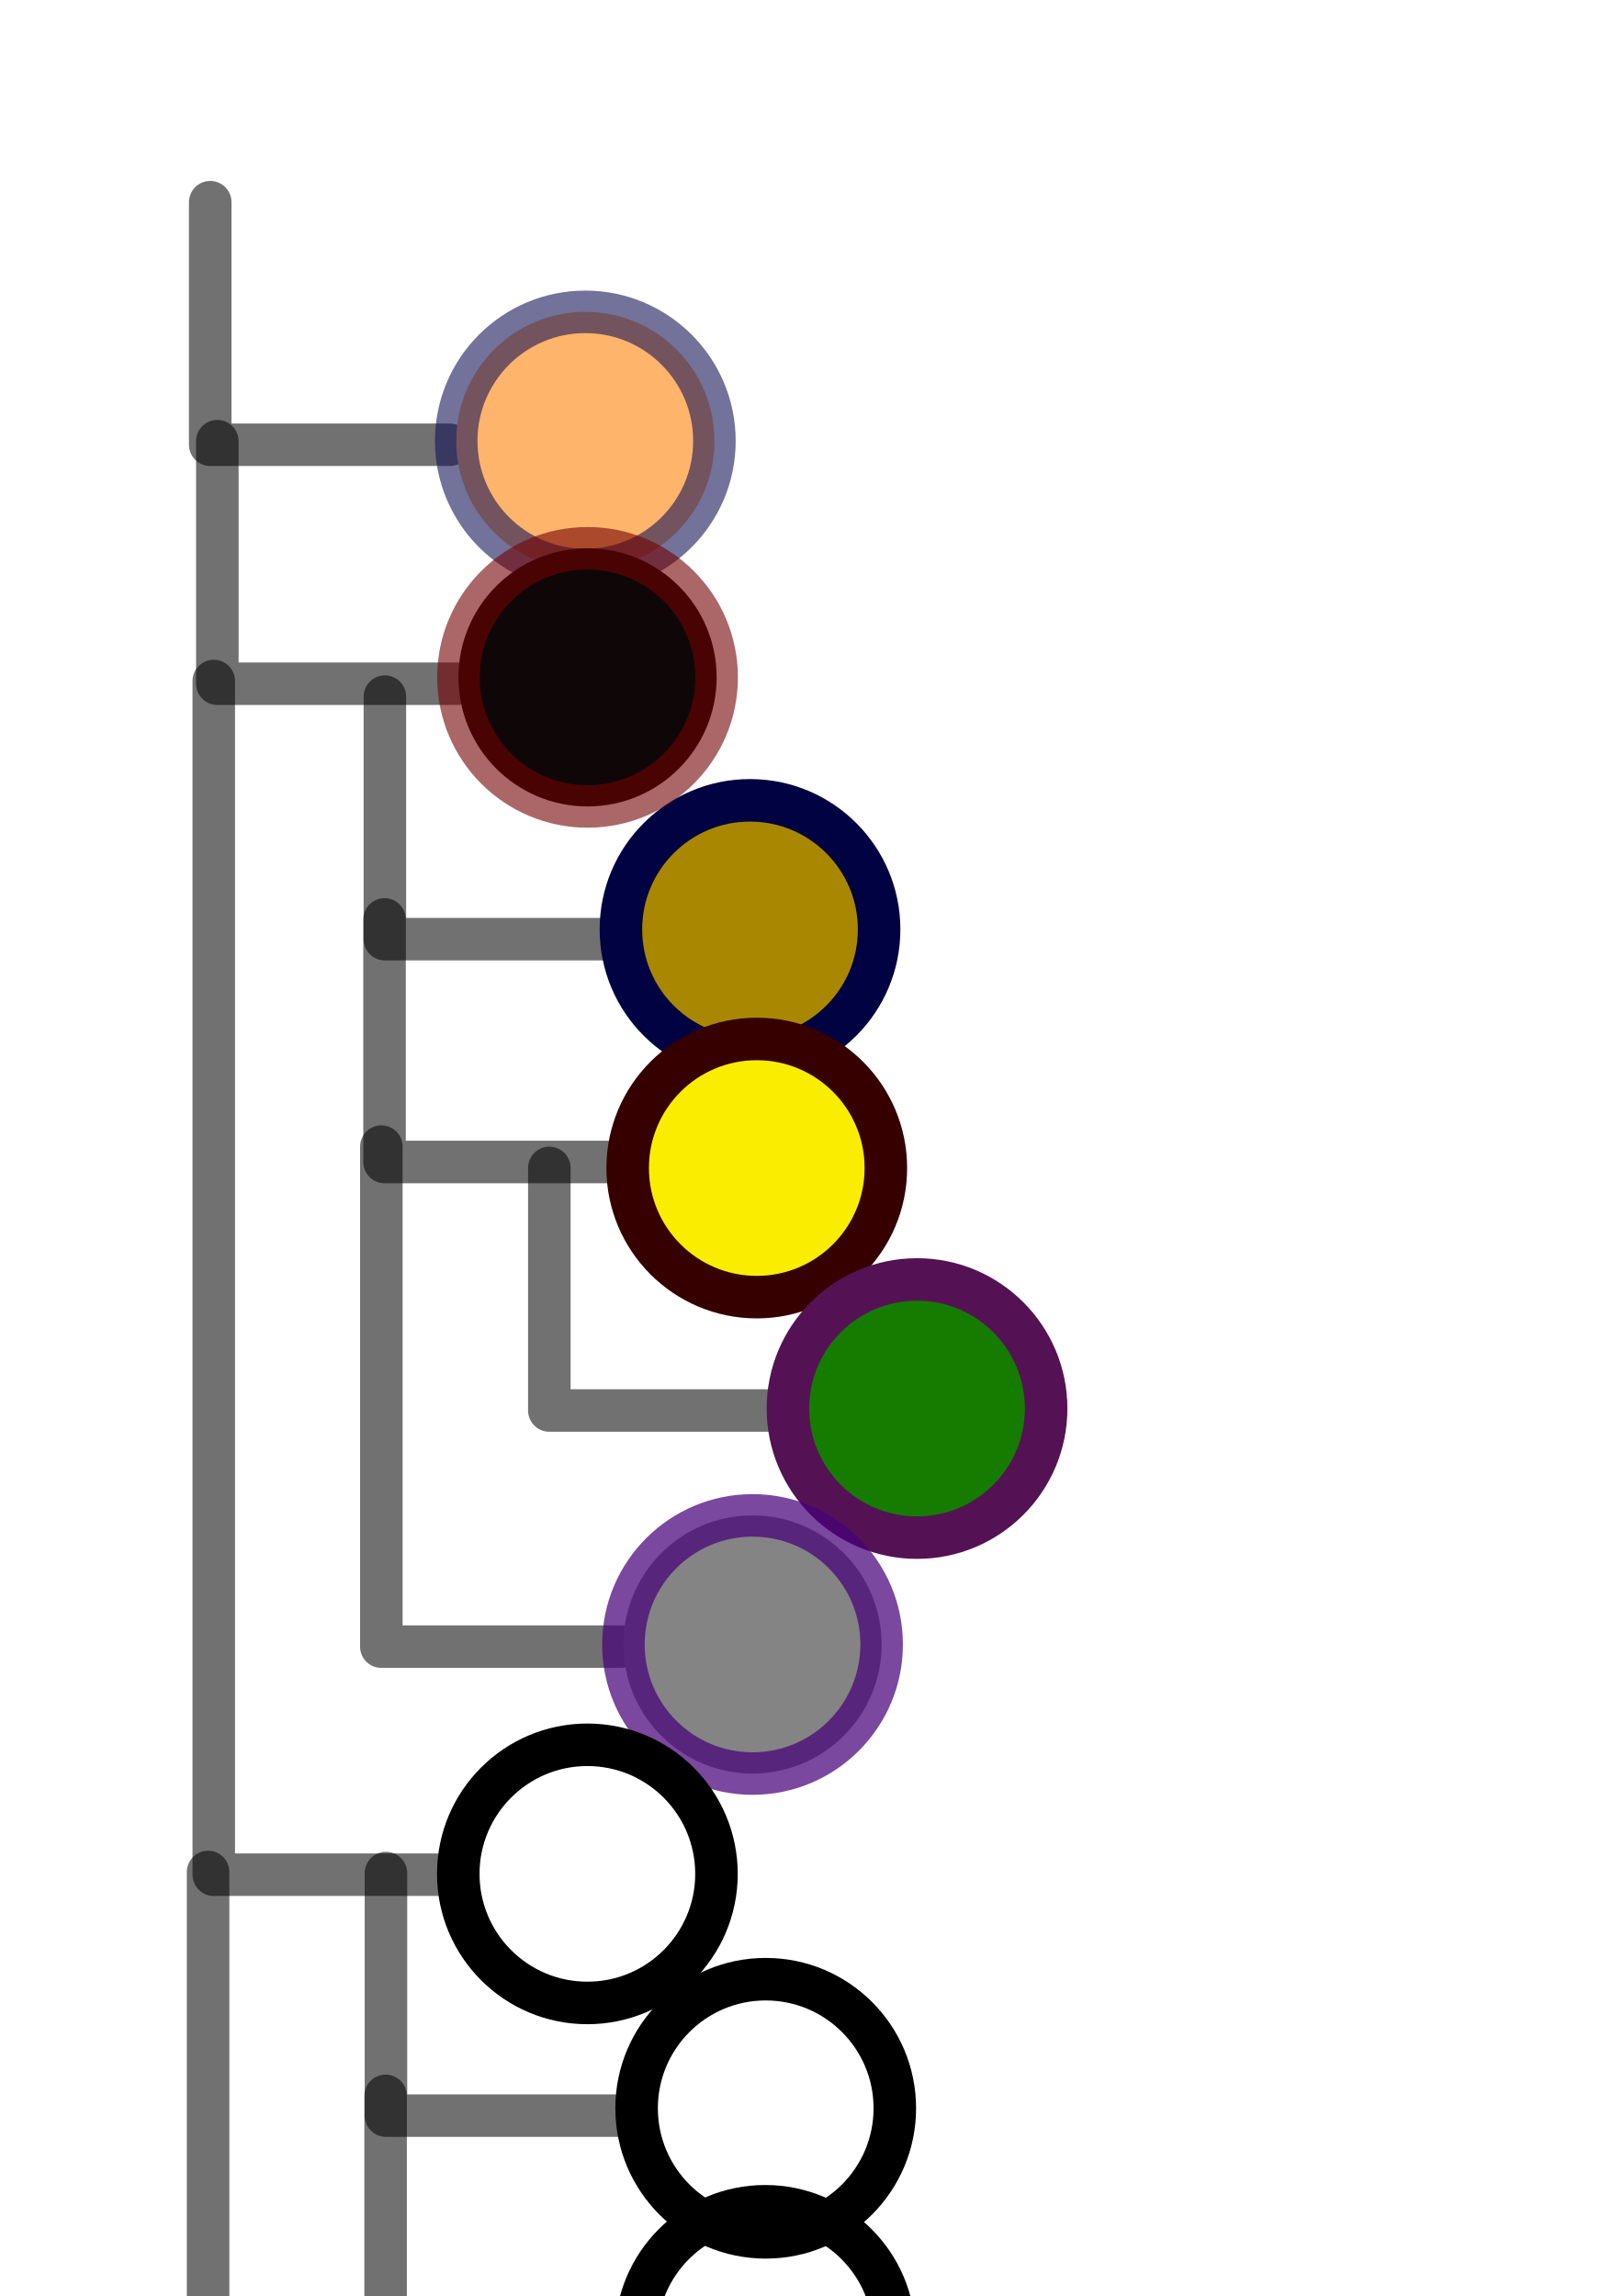
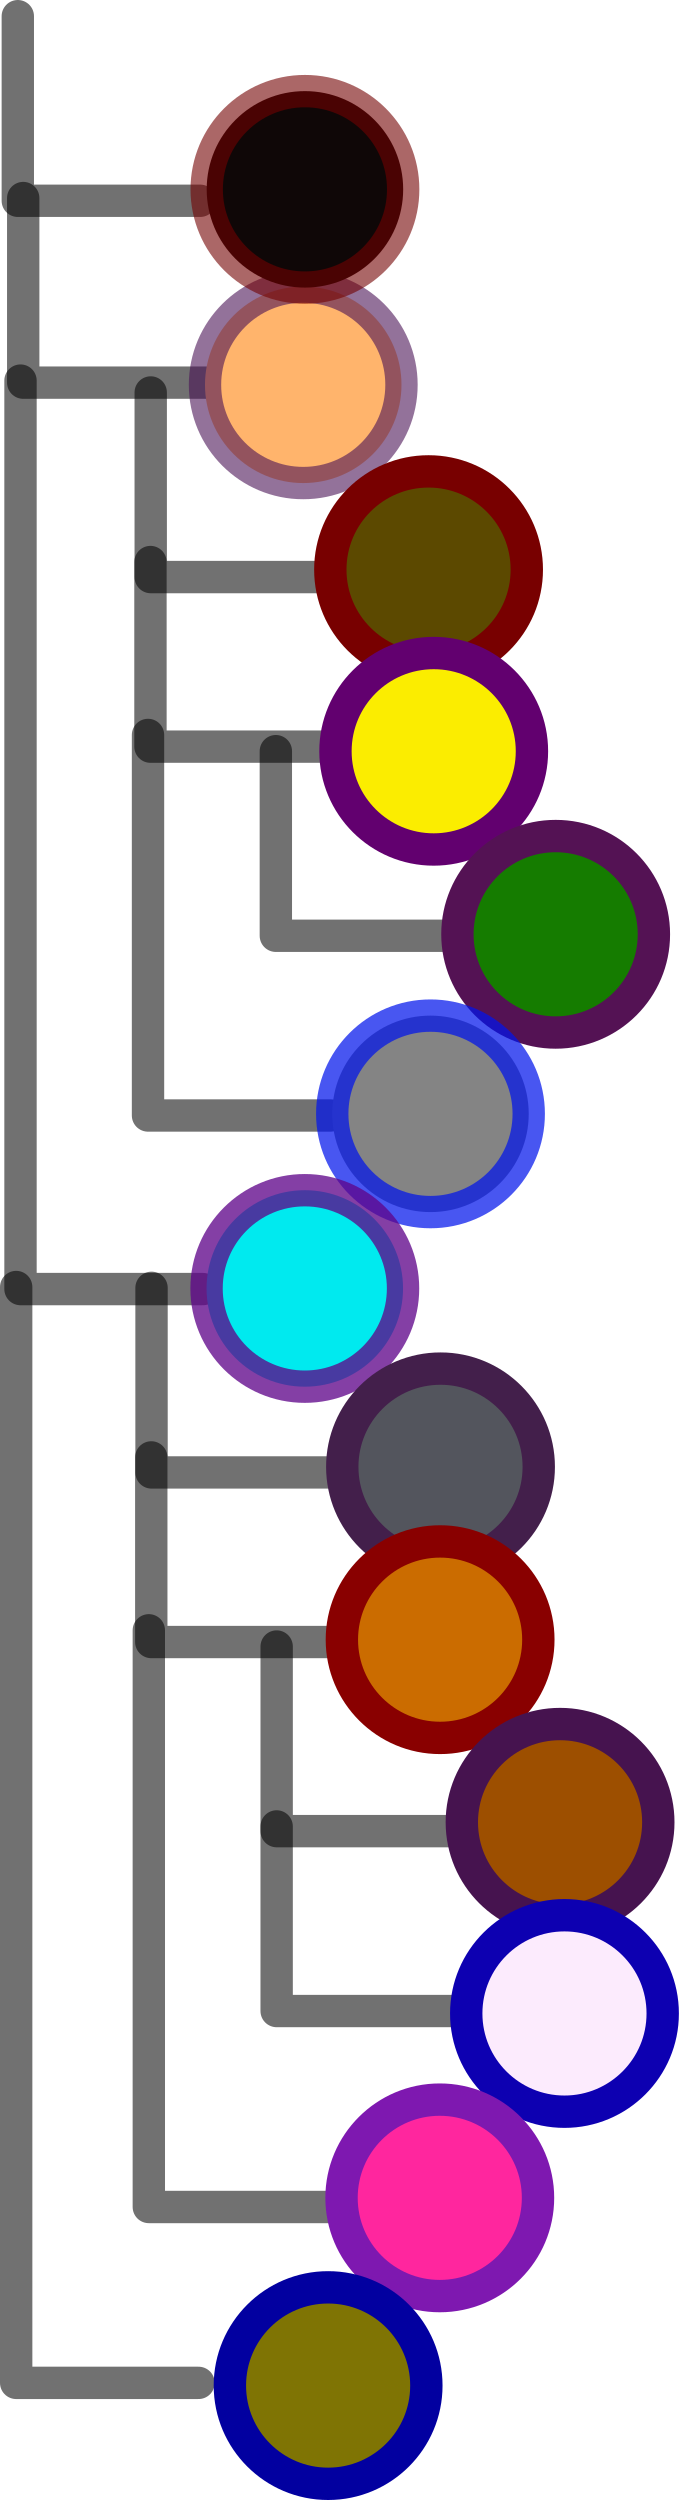
- <svg xmlns="http://www.w3.org/2000/svg" width="210mm" height="297mm" viewBox="0 0 210 297" version="1.1" id="svg5">
+ <svg xmlns="http://www.w3.org/2000/svg" viewBox="0 0 115.386 424.91" version="1.1" id="svg5">
  <defs id="defs2" />
-   <g id="layer1">
+   <g id="layer1" transform="translate(-24.16215,-23.40566)">
    <path style="opacity:0.558;fill:none;stroke:#000000;stroke-width:5.5;stroke-linecap:round;stroke-linejoin:round;stroke-dasharray:none" d="M 27.189,26.156 V 57.532 H 58.181" id="path251" />
    <path style="opacity:0.558;fill:none;stroke:#000000;stroke-width:5.5;stroke-linecap:round;stroke-linejoin:round;stroke-dasharray:none" d="M 28.108,57.067 V 88.443 h 30.993" id="path251-2" />
    <path style="opacity:0.558;fill:none;stroke:#000000;stroke-width:5.5;stroke-linecap:round;stroke-linejoin:round;stroke-dasharray:none" d="m 49.779,90.111 v 31.376 h 30.993" id="path251-20" />
    <path style="opacity:0.558;fill:none;stroke:#000000;stroke-width:5.5;stroke-linecap:round;stroke-linejoin:round;stroke-dasharray:none" d="m 49.735,118.933 v 31.376 h 30.993" id="path251-6" />
    <path style="opacity:0.558;fill:none;stroke:#000000;stroke-width:5.5;stroke-linecap:round;stroke-linejoin:round;stroke-dasharray:none" d="m 71.047,151.077 v 31.376 h 30.993" id="path251-3" />
    <path style="opacity:0.558;fill:none;stroke:#000000;stroke-width:5.5;stroke-linecap:round;stroke-linejoin:round;stroke-dasharray:none" d="M 49.319,148.321 V 213 H 80.312" id="path251-61" />
    <path style="opacity:0.558;fill:none;stroke:#000000;stroke-width:5.5;stroke-linecap:round;stroke-linejoin:round;stroke-dasharray:none" d="m 49.917,242.291 v 31.376 h 30.993" id="path251-20-5" />
    <path style="opacity:0.558;fill:none;stroke:#000000;stroke-width:5.5;stroke-linecap:round;stroke-linejoin:round;stroke-dasharray:none" d="m 49.873,271.113 v 31.376 h 30.993" id="path251-6-7" />
    <path style="opacity:0.558;fill:none;stroke:#000000;stroke-width:5.5;stroke-linecap:round;stroke-linejoin:round;stroke-dasharray:none" d="m 71.185,303.257 v 31.376 h 30.993" id="path251-3-4" />
    <path style="opacity:0.558;fill:none;stroke:#000000;stroke-width:5.5;stroke-linecap:round;stroke-linejoin:round;stroke-dasharray:none" d="m 71.183,333.833 v 31.376 h 30.993" id="path251-3-4-0" />
    <path style="opacity:0.558;fill:none;stroke:#000000;stroke-width:5.5;stroke-linecap:round;stroke-linejoin:round;stroke-dasharray:none" d="M 26.912,242.153 V 428.408 h 30.993" id="path251-3-4-0-3" />
-     <path style="opacity:0.558;fill:none;stroke:#000000;stroke-width:5.5;stroke-linecap:round;stroke-linejoin:round;stroke-dasharray:none" d="m 49.457,300.501 0,98.014 h 30.993" id="path251-61-2" />
-     <path style="opacity:0.558;fill:none;stroke:#000000;stroke-width:5.5;stroke-linecap:round;stroke-linejoin:round;stroke-dasharray:none" d="m 27.647,88.093 0,154.409 h 30.993" id="path251-61-0" />
-     <circle style="opacity:1;fill:#ffb46c;stroke:#111155;stroke-width:5.5;stroke-linecap:round;stroke-linejoin:round;stroke-dasharray:none;stroke-opacity:0.59;fill-opacity:1" id="path1431" cx="75.702" cy="57.038" r="16.697" />
-     <circle style="opacity:1;fill:#aa8700;stroke:#000242;stroke-width:5.5;stroke-linecap:round;stroke-linejoin:round;stroke-dasharray:none;stroke-opacity:1;fill-opacity:1" id="path1431-4" cx="97.002" cy="120.223" r="16.697" />
-     <circle style="opacity:1;fill:#fbed00;stroke:#370000;stroke-width:5.5;stroke-linecap:round;stroke-linejoin:round;stroke-dasharray:none;fill-opacity:1;stroke-opacity:1" id="path1431-3" cx="97.876" cy="151.093" r="16.697" />
-     <circle style="opacity:1;fill:#157c00;stroke:#541254;stroke-width:5.5;stroke-linecap:round;stroke-linejoin:round;stroke-dasharray:none;fill-opacity:1;stroke-opacity:1" id="path1431-34" cx="118.604" cy="182.202" r="16.697" />
-     <circle style="opacity:1;fill:#0f0707;stroke:#730000;stroke-width:5.5;stroke-linecap:round;stroke-linejoin:round;stroke-dasharray:none;fill-opacity:1;stroke-opacity:0.594" id="path1431-0" cx="75.99" cy="87.62" r="16.697" />
-     <circle style="opacity:1;fill:#848484;stroke:#46007a;stroke-width:5.5;stroke-linecap:round;stroke-linejoin:round;stroke-dasharray:none;stroke-opacity:0.717;fill-opacity:1" id="path1431-2" cx="97.329" cy="212.721" r="16.697" />
-     <circle style="opacity:1;fill:none;stroke:#000000;stroke-width:5.5;stroke-linecap:round;stroke-linejoin:round;stroke-dasharray:none" id="path1431-45" cx="75.967" cy="242.395" r="16.697" />
-     <circle style="opacity:1;fill:none;stroke:#000000;stroke-width:5.5;stroke-linecap:round;stroke-linejoin:round;stroke-dasharray:none" id="path1431-38" cx="99.033" cy="272.716" r="16.697" />
-     <circle style="opacity:1;fill:none;stroke:#000000;stroke-width:5.5;stroke-linecap:round;stroke-linejoin:round;stroke-dasharray:none" id="path1431-1" cx="98.965" cy="302.09" r="16.697" />
-     <circle style="opacity:1;fill:none;stroke:#000000;stroke-width:5.5;stroke-linecap:round;stroke-linejoin:round;stroke-dasharray:none" id="path1431-13" cx="119.354" cy="333.128" r="16.697" />
-     <circle style="opacity:1;fill:none;stroke:#000000;stroke-width:5.5;stroke-linecap:round;stroke-linejoin:round;stroke-dasharray:none" id="path1431-15" cx="120.102" cy="365.623" r="16.697" />
-     <circle style="opacity:1;fill:none;stroke:#000000;stroke-width:5.5;stroke-linecap:round;stroke-linejoin:round;stroke-dasharray:none" id="path1431-8" cx="98.908" cy="396.962" r="16.697" />
-     <circle style="opacity:1;fill:none;stroke:#000000;stroke-width:5.5;stroke-linecap:round;stroke-linejoin:round;stroke-dasharray:none" id="path1431-133" cx="79.931" cy="428.869" r="16.697" />
+     <path style="opacity:0.558;fill:none;stroke:#000000;stroke-width:5.5;stroke-linecap:round;stroke-linejoin:round;stroke-dasharray:none" d="m 49.457,300.501 v 98.014 h 30.993" id="path251-61-2" />
+     <path style="opacity:0.558;fill:none;stroke:#000000;stroke-width:5.5;stroke-linecap:round;stroke-linejoin:round;stroke-dasharray:none" d="M 27.647,88.093 V 242.502 h 30.993" id="path251-61-0" />
+     <circle style="opacity:1;fill:#ffb46c;fill-opacity:1;stroke:#491155;stroke-width:5.5;stroke-linecap:round;stroke-linejoin:round;stroke-dasharray:none;stroke-opacity:0.59" id="path1431" cx="75.702" cy="88.812" r="16.697" />
+     <circle style="opacity:1;fill:#5c4900;fill-opacity:1;stroke:#780000;stroke-width:5.5;stroke-linecap:round;stroke-linejoin:round;stroke-dasharray:none;stroke-opacity:1" id="path1431-4" cx="97.002" cy="120.223" r="16.697" />
+     <circle style="opacity:1;fill:#fbed00;fill-opacity:1;stroke:#62006f;stroke-width:5.5;stroke-linecap:round;stroke-linejoin:round;stroke-dasharray:none;stroke-opacity:1" id="path1431-3" cx="97.876" cy="151.093" r="16.697" />
+     <circle style="opacity:1;fill:#157c00;fill-opacity:1;stroke:#541254;stroke-width:5.5;stroke-linecap:round;stroke-linejoin:round;stroke-dasharray:none;stroke-opacity:1" id="path1431-34" cx="118.604" cy="182.202" r="16.697" />
+     <circle style="opacity:1;fill:#0f0707;fill-opacity:1;stroke:#730000;stroke-width:5.5;stroke-linecap:round;stroke-linejoin:round;stroke-dasharray:none;stroke-opacity:0.594" id="path1431-0" cx="75.99" cy="55.59" r="16.697" />
+     <circle style="opacity:1;fill:#848484;fill-opacity:1;stroke:#0014eb;stroke-width:5.5;stroke-linecap:round;stroke-linejoin:round;stroke-dasharray:none;stroke-opacity:0.717" id="path1431-2" cx="97.329" cy="212.721" r="16.697" />
+     <circle style="opacity:1;fill:#00eaef;fill-opacity:1;stroke:#5e0489;stroke-width:5.5;stroke-linecap:round;stroke-linejoin:round;stroke-dasharray:none;stroke-opacity:0.764" id="path1431-45" cx="75.967" cy="242.395" r="16.697" />
+     <circle style="opacity:1;fill:#494b53;fill-opacity:0.94;stroke:#431f4b;stroke-width:5.5;stroke-linecap:round;stroke-linejoin:round;stroke-dasharray:none;stroke-opacity:1" id="path1431-38" cx="99.033" cy="272.716" r="16.697" />
+     <circle style="opacity:1;fill:#cb6c00;fill-opacity:1;stroke:#890000;stroke-width:5.5;stroke-linecap:round;stroke-linejoin:round;stroke-dasharray:none;stroke-opacity:1" id="path1431-1" cx="98.965" cy="302.09" r="16.697" />
+     <circle style="opacity:1;fill:#9d4f00;fill-opacity:1;stroke:#46134f;stroke-width:5.5;stroke-linecap:round;stroke-linejoin:round;stroke-dasharray:none;stroke-opacity:1" id="path1431-13" cx="119.354" cy="333.128" r="16.697" />
+     <circle style="opacity:1;fill:#fcebfd;fill-opacity:1;stroke:#0d00b1;stroke-width:5.5;stroke-linecap:round;stroke-linejoin:round;stroke-dasharray:none;stroke-opacity:1" id="path1431-15" cx="120.102" cy="365.623" r="16.697" />
+     <circle style="opacity:1;fill:#ff269e;fill-opacity:1;stroke:#7e18b0;stroke-width:5.5;stroke-linecap:round;stroke-linejoin:round;stroke-dasharray:none;stroke-opacity:1" id="path1431-8" cx="98.908" cy="396.962" r="16.697" />
+     <circle style="opacity:1;fill:#7f7404;fill-opacity:1;stroke:#0200a0;stroke-width:5.5;stroke-linecap:round;stroke-linejoin:round;stroke-dasharray:none;stroke-opacity:1" id="path1431-133" cx="79.931" cy="428.869" r="16.697" />
  </g>
</svg>
